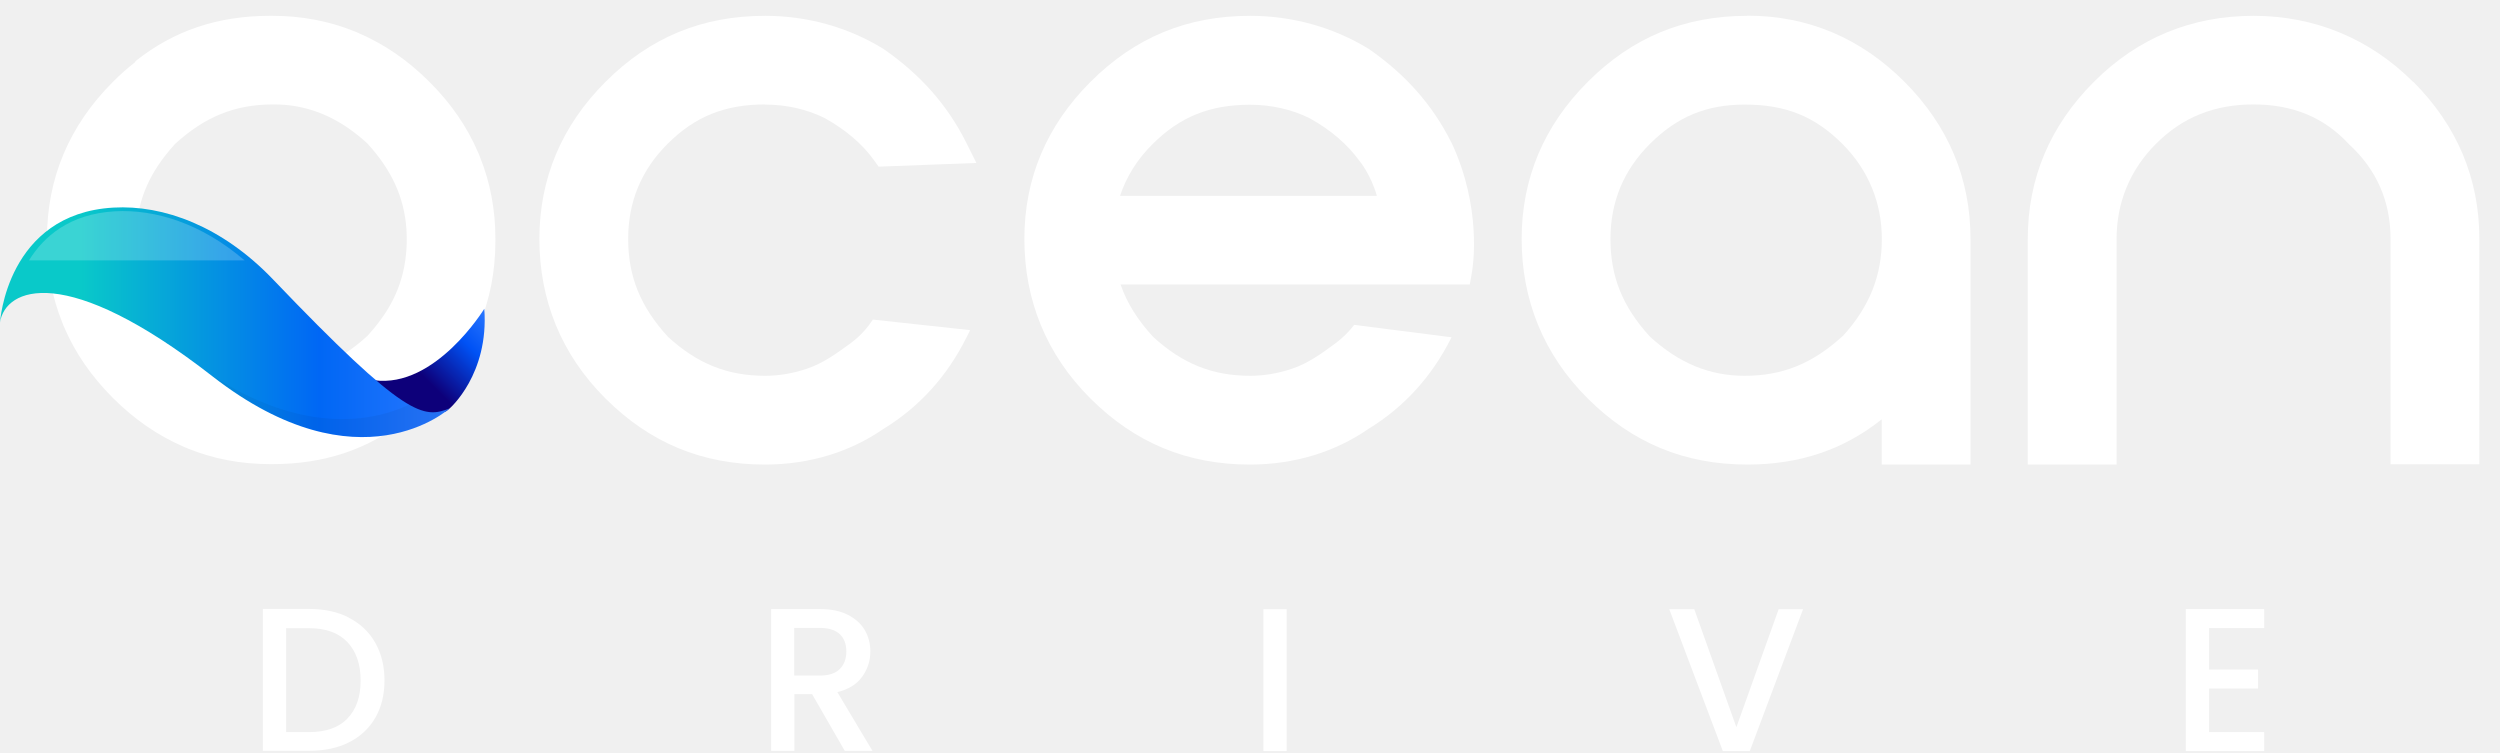
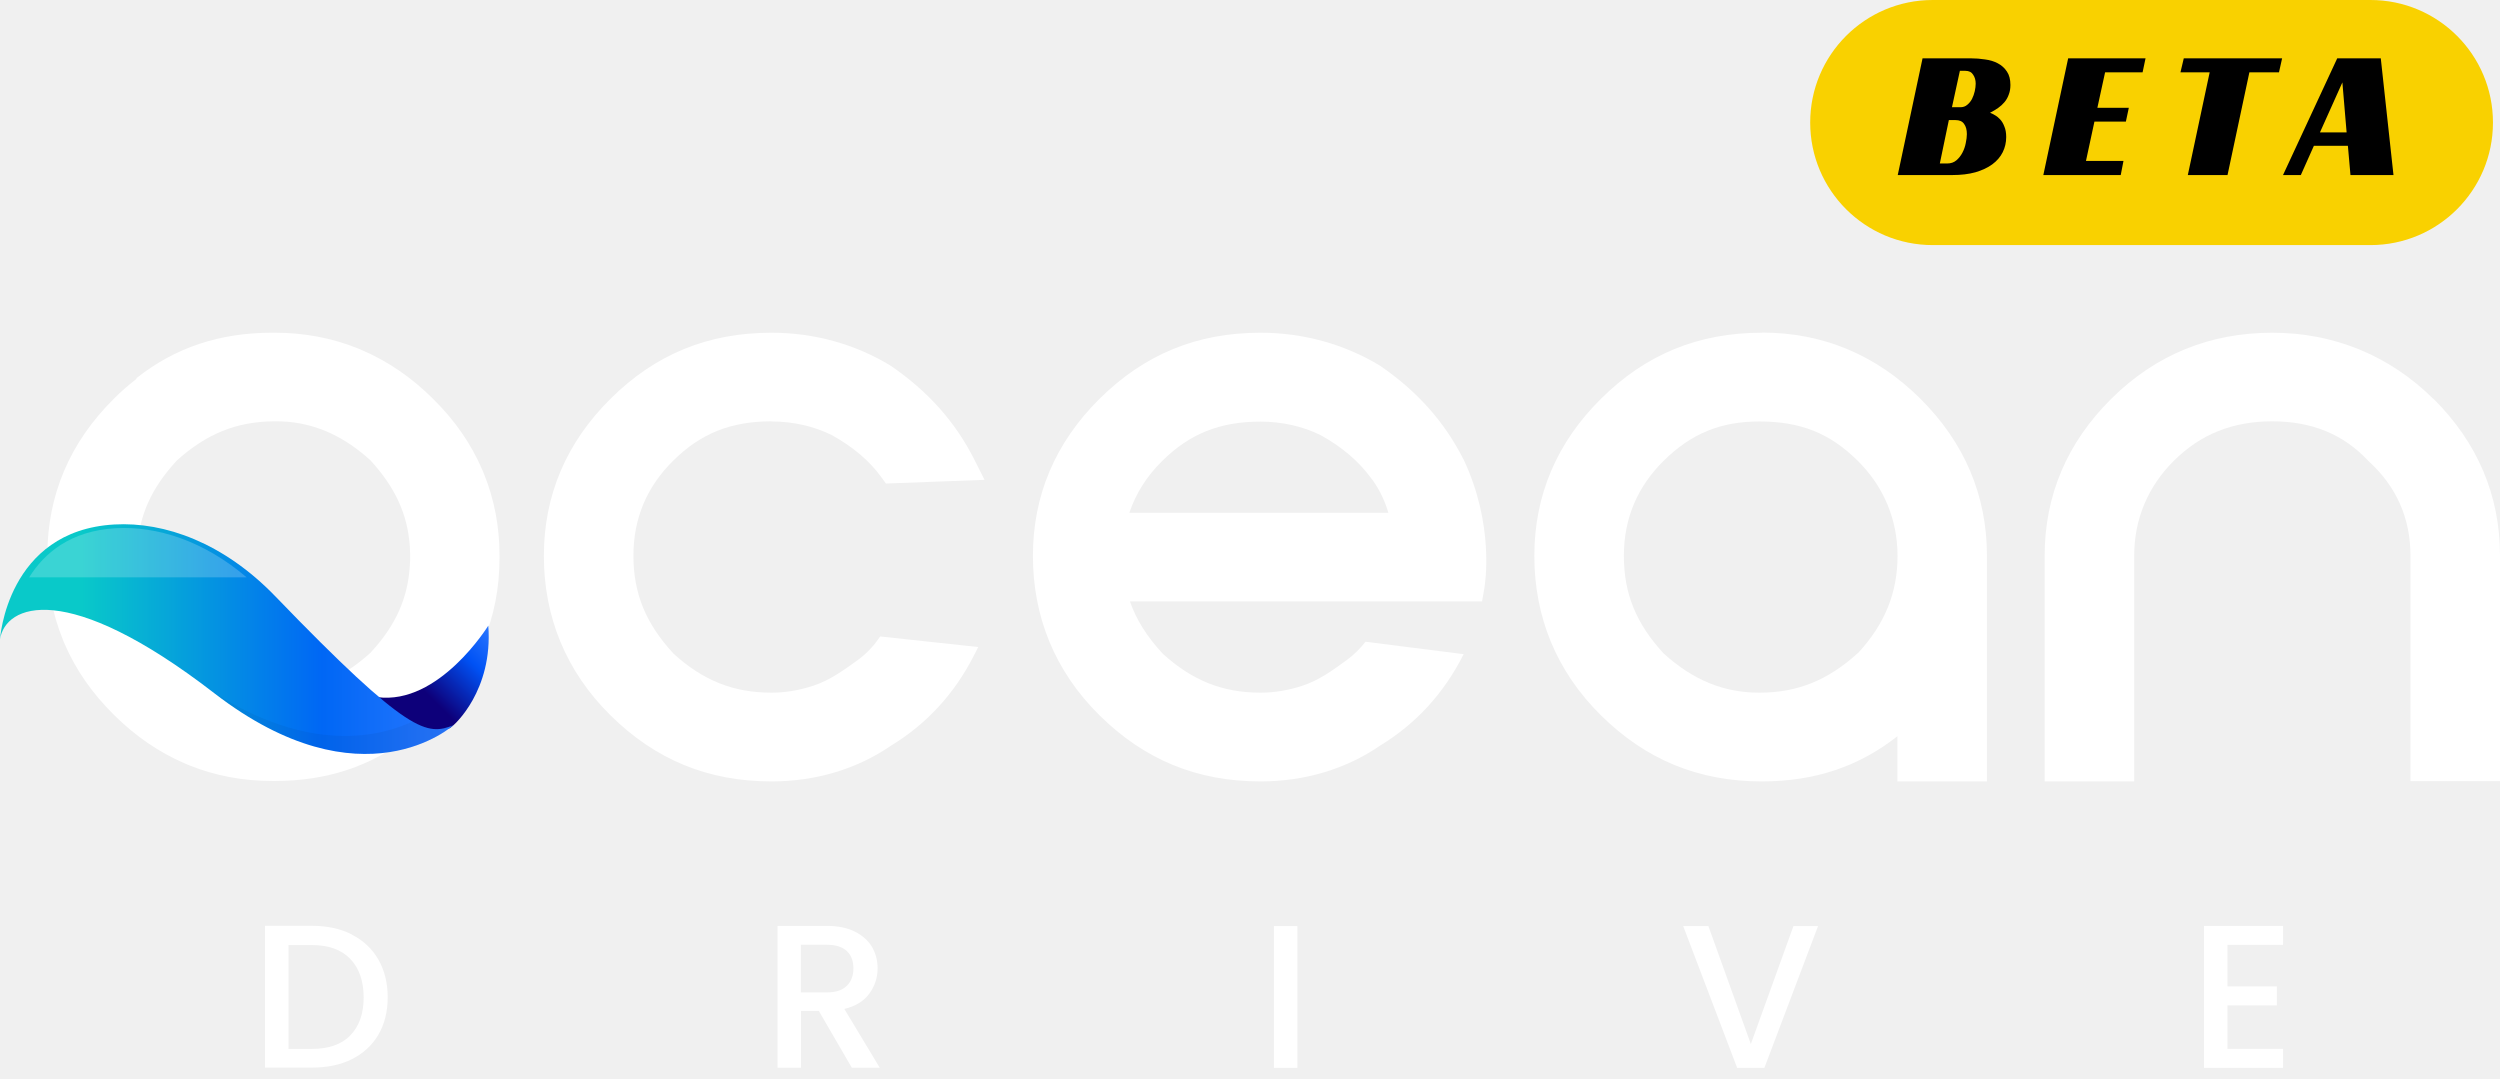
- <svg xmlns="http://www.w3.org/2000/svg" width="103" height="31" viewBox="0 0 103 31" fill="none">
-   <path d="M14.376 25.453C14.847 25.694 15.205 26.035 15.458 26.476C15.711 26.923 15.841 27.44 15.841 28.034C15.841 28.628 15.711 29.145 15.458 29.58C15.205 30.015 14.841 30.35 14.376 30.585C13.911 30.82 13.364 30.932 12.741 30.932H10.829V25.089H12.741C13.364 25.089 13.911 25.206 14.376 25.447V25.453ZM14.311 29.604C14.676 29.233 14.858 28.71 14.858 28.04C14.858 27.37 14.676 26.835 14.311 26.453C13.947 26.071 13.423 25.882 12.741 25.882H11.788V30.162H12.741C13.423 30.162 13.947 29.98 14.311 29.609V29.604Z" fill="white" />
-   <path d="M34.805 30.937L33.458 28.597H32.728V30.937H31.77V25.094H33.787C34.234 25.094 34.617 25.17 34.928 25.329C35.24 25.488 35.469 25.693 35.628 25.958C35.781 26.222 35.858 26.516 35.858 26.84C35.858 27.222 35.746 27.569 35.522 27.88C35.299 28.192 34.958 28.403 34.499 28.515L35.946 30.937H34.805ZM32.728 27.833H33.787C34.146 27.833 34.416 27.745 34.599 27.563C34.781 27.386 34.869 27.139 34.869 26.84C34.869 26.54 34.781 26.299 34.599 26.128C34.416 25.958 34.146 25.87 33.781 25.87H32.722V27.827L32.728 27.833Z" fill="white" />
-   <path d="M53.01 25.1V30.943H52.051V25.1H53.01Z" fill="white" />
-   <path d="M74.286 25.1L72.092 30.943H70.98L68.774 25.1H69.804L71.539 29.961L73.28 25.1H74.292H74.286Z" fill="white" />
-   <path d="M91.014 25.87V27.586H93.031V28.368H91.014V30.161H93.284V30.943H90.055V25.094H93.284V25.876H91.014V25.87Z" fill="white" />
-   <path d="M20.41 9.829C20.41 8.641 20.198 7.524 19.781 6.484C19.763 6.437 19.746 6.396 19.728 6.348C19.716 6.325 19.71 6.307 19.699 6.284C19.246 5.226 18.581 4.256 17.687 3.368C16.805 2.486 15.846 1.828 14.799 1.375C14.764 1.358 14.728 1.346 14.699 1.328C14.664 1.317 14.628 1.299 14.593 1.287C13.546 0.864 12.416 0.652 11.222 0.652C11.205 0.652 11.187 0.652 11.169 0.652C11.152 0.652 11.134 0.652 11.117 0.652C8.975 0.652 7.158 1.264 5.587 2.516L5.564 2.563C5.252 2.81 4.946 3.074 4.652 3.374C2.846 5.179 1.935 7.354 1.935 9.834C1.935 9.87 1.935 9.899 1.935 9.934C1.935 11.128 2.146 12.245 2.564 13.285C2.582 13.332 2.599 13.373 2.617 13.42C2.629 13.444 2.635 13.461 2.646 13.485C3.099 14.543 3.764 15.507 4.658 16.401C5.54 17.282 6.499 17.941 7.54 18.393C7.576 18.411 7.611 18.423 7.646 18.44C7.681 18.452 7.717 18.464 7.746 18.482C8.793 18.905 9.922 19.122 11.122 19.122C11.14 19.122 11.158 19.122 11.175 19.122C11.193 19.122 11.211 19.122 11.228 19.122C13.369 19.122 15.187 18.511 16.758 17.259L16.781 17.212C17.093 16.965 17.399 16.7 17.693 16.401C19.499 14.596 20.41 12.421 20.41 9.94C20.41 9.905 20.41 9.876 20.41 9.84V9.829ZM16.746 10.252C16.663 11.592 16.169 12.703 15.175 13.796C15.163 13.808 15.158 13.82 15.146 13.832C13.922 14.949 12.693 15.448 11.164 15.46C11.134 15.46 11.105 15.46 11.069 15.46C10.917 15.46 10.764 15.454 10.617 15.442C10.593 15.442 10.569 15.442 10.546 15.437C9.334 15.313 8.258 14.802 7.223 13.855C6.211 12.75 5.705 11.639 5.611 10.31C5.605 10.211 5.599 10.105 5.599 9.999C5.599 9.964 5.599 9.928 5.599 9.893C5.599 9.84 5.599 9.787 5.599 9.734C5.599 9.658 5.605 9.582 5.611 9.511C5.693 8.171 6.187 7.066 7.181 5.966C7.193 5.955 7.199 5.943 7.211 5.931C8.434 4.814 9.664 4.315 11.193 4.303C11.222 4.303 11.252 4.303 11.287 4.303C11.44 4.303 11.593 4.309 11.74 4.32C11.764 4.32 11.787 4.32 11.811 4.326C13.022 4.45 14.099 4.961 15.134 5.908C16.14 7.013 16.652 8.118 16.746 9.452C16.752 9.558 16.758 9.658 16.758 9.764C16.758 9.799 16.758 9.834 16.758 9.864C16.758 9.917 16.758 9.97 16.758 10.028C16.758 10.105 16.752 10.181 16.746 10.252Z" fill="white" />
-   <path d="M15.412 15.666C17.941 16.013 19.953 12.721 19.953 12.721C20.153 15.419 18.529 16.824 18.529 16.824C18.476 16.871 18.429 16.912 18.376 16.947C17.735 17.177 17.141 17.153 15.412 15.666Z" fill="url(#paint0_linear_101_1113)" />
-   <path d="M18.523 16.824C18.523 16.824 14.817 20.222 8.758 15.508C2.7 10.787 0.218 11.857 0 13.285C0 13.285 0.276 8.806 4.67 8.553C6.735 8.436 9.141 9.312 11.247 11.51C16.746 17.259 17.452 17.247 18.529 16.824H18.523Z" fill="url(#paint1_linear_101_1113)" />
-   <path opacity="0.2" d="M1.194 10.728C1.8 9.746 2.864 8.812 4.735 8.706C6.405 8.612 8.317 9.217 10.076 10.728H1.194Z" fill="url(#paint2_linear_101_1113)" />
+ <svg xmlns="http://www.w3.org/2000/svg" width="102" height="44" viewBox="0 0 102 44" fill="none">
+   <path d="M14.355 38.133C14.825 38.372 15.183 38.71 15.436 39.146C15.688 39.589 15.818 40.101 15.818 40.689C15.818 41.277 15.688 41.789 15.436 42.22C15.183 42.65 14.819 42.982 14.355 43.215C13.891 43.448 13.345 43.558 12.722 43.558H10.813V37.773H12.722C13.345 37.773 13.891 37.889 14.355 38.127V38.133ZM14.291 42.243C14.655 41.876 14.837 41.358 14.837 40.695C14.837 40.031 14.655 39.501 14.291 39.123C13.927 38.745 13.404 38.558 12.722 38.558H11.771V42.796H12.722C13.404 42.796 13.927 42.615 14.291 42.249V42.243Z" fill="white" />
+   <path d="M34.754 43.563L33.409 41.247H32.681V43.563H31.724V37.777H33.738C34.185 37.777 34.566 37.853 34.878 38.01C35.189 38.167 35.418 38.371 35.577 38.633C35.729 38.895 35.806 39.186 35.806 39.506C35.806 39.885 35.694 40.228 35.471 40.536C35.248 40.845 34.907 41.054 34.449 41.165L35.894 43.563H34.754ZM32.681 40.49H33.738C34.096 40.49 34.367 40.403 34.549 40.222C34.731 40.047 34.819 39.803 34.819 39.506C34.819 39.209 34.731 38.971 34.549 38.802C34.367 38.633 34.096 38.546 33.732 38.546H32.675V40.484L32.681 40.49Z" fill="white" />
+   <path d="M52.933 37.783V43.569H51.976V37.783H52.933Z" fill="white" />
+   <path d="M74.177 37.783L71.987 43.569H70.876L68.674 37.783H69.702L71.434 42.597L73.173 37.783H74.183H74.177Z" fill="white" />
+   <path d="M90.881 38.546V40.245H92.896V41.02H90.881V42.795H93.148V43.569H89.924V37.777H93.148V38.551H90.881V38.546Z" fill="white" />
+   <path d="M20.38 22.662C20.38 21.486 20.169 20.38 19.752 19.349C19.734 19.303 19.717 19.262 19.699 19.216C19.687 19.192 19.681 19.175 19.67 19.152C19.218 18.104 18.554 17.143 17.661 16.265C16.78 15.391 15.823 14.739 14.777 14.291C14.742 14.274 14.707 14.262 14.677 14.245C14.642 14.233 14.607 14.216 14.572 14.204C13.526 13.785 12.398 13.575 11.206 13.575C11.188 13.575 11.171 13.575 11.153 13.575C11.136 13.575 11.118 13.575 11.1 13.575C8.962 13.575 7.147 14.181 5.579 15.42L5.556 15.467C5.244 15.711 4.939 15.973 4.645 16.27C2.842 18.057 1.932 20.211 1.932 22.668C1.932 22.702 1.932 22.732 1.932 22.766C1.932 23.948 2.143 25.054 2.56 26.084C2.578 26.131 2.595 26.172 2.613 26.218C2.625 26.241 2.631 26.259 2.642 26.282C3.095 27.33 3.758 28.285 4.651 29.169C5.532 30.043 6.49 30.695 7.529 31.143C7.564 31.16 7.6 31.172 7.635 31.189C7.67 31.201 7.705 31.213 7.735 31.23C8.78 31.649 9.908 31.864 11.106 31.864C11.124 31.864 11.141 31.864 11.159 31.864C11.177 31.864 11.194 31.864 11.212 31.864C13.35 31.864 15.165 31.259 16.733 30.019L16.756 29.973C17.068 29.728 17.373 29.466 17.667 29.169C19.47 27.382 20.38 25.229 20.38 22.772C20.38 22.737 20.38 22.708 20.38 22.673V22.662ZM16.721 23.081C16.639 24.408 16.146 25.508 15.153 26.591C15.141 26.602 15.135 26.614 15.124 26.626C13.902 27.732 12.674 28.226 11.147 28.238C11.118 28.238 11.088 28.238 11.053 28.238C10.9 28.238 10.748 28.232 10.601 28.221C10.578 28.221 10.554 28.221 10.53 28.215C9.321 28.093 8.246 27.586 7.212 26.649C6.202 25.555 5.697 24.454 5.603 23.139C5.597 23.04 5.591 22.935 5.591 22.83C5.591 22.796 5.591 22.761 5.591 22.726C5.591 22.673 5.591 22.621 5.591 22.569C5.591 22.493 5.597 22.417 5.603 22.347C5.685 21.02 6.178 19.926 7.171 18.837C7.183 18.826 7.188 18.814 7.2 18.802C8.422 17.696 9.649 17.202 11.177 17.19C11.206 17.19 11.235 17.19 11.271 17.19C11.423 17.19 11.576 17.196 11.723 17.207C11.746 17.207 11.77 17.207 11.793 17.213C13.003 17.335 14.078 17.842 15.112 18.779C16.116 19.873 16.627 20.968 16.721 22.289C16.727 22.394 16.733 22.493 16.733 22.598C16.733 22.633 16.733 22.668 16.733 22.697C16.733 22.749 16.733 22.801 16.733 22.86C16.733 22.935 16.727 23.011 16.721 23.081Z" fill="white" />
+   <path d="M15.389 28.442C17.914 28.785 19.923 25.525 19.923 25.525C20.123 28.197 18.502 29.588 18.502 29.588C18.449 29.635 18.402 29.676 18.349 29.711C17.709 29.938 17.116 29.914 15.389 28.442Z" fill="url(#paint0_linear_983_3882)" />
+   <path d="M18.496 29.589C18.496 29.589 14.796 32.953 8.746 28.285C2.696 23.611 0.217 24.67 0 26.085C0 26.085 0.276 21.649 4.664 21.399C6.725 21.282 9.127 22.15 11.23 24.327C16.722 30.02 17.427 30.008 18.502 29.589H18.496Z" fill="url(#paint1_linear_983_3882)" />
+   <path opacity="0.2" d="M1.191 23.554C1.796 22.582 2.859 21.656 4.727 21.551C6.395 21.458 8.304 22.058 10.06 23.554H1.191Z" fill="url(#paint2_linear_983_3882)" />
  <g style="mix-blend-mode:multiply">
-     <path d="M8.634 15.406C12.675 18.069 15.616 17.264 16.858 16.67C17.64 17.111 18.046 17.005 18.528 16.817C18.528 16.817 14.822 20.215 8.764 15.5C8.723 15.465 8.681 15.436 8.634 15.406Z" fill="#F4F4F4" />
+     <path d="M8.622 28.185C12.657 30.821 15.594 30.024 16.833 29.436C17.614 29.873 18.02 29.768 18.501 29.582C18.501 29.582 14.801 32.946 8.751 28.278C8.71 28.243 8.669 28.214 8.622 28.185Z" fill="#F4F4F4" />
  </g>
-   <path d="M31.522 4.309C32.399 4.309 33.252 4.503 33.981 4.867C34.846 5.349 35.528 5.931 36.005 6.595L36.199 6.866L40.228 6.713L39.804 5.866C39.034 4.332 37.928 3.074 36.399 2.016C34.952 1.123 33.263 0.652 31.522 0.652C28.928 0.652 26.775 1.54 24.946 3.374C23.14 5.179 22.223 7.354 22.223 9.846C22.223 12.339 23.111 14.59 24.946 16.418C26.781 18.246 28.928 19.14 31.522 19.14C33.328 19.14 35.016 18.628 36.399 17.67C37.869 16.771 39.01 15.513 39.804 13.932L39.969 13.602L35.963 13.167L35.875 13.291C35.657 13.608 35.363 13.908 35.034 14.149C34.452 14.572 33.904 14.972 33.234 15.195C32.669 15.384 32.093 15.483 31.522 15.483C29.969 15.483 28.728 14.984 27.522 13.879C26.387 12.638 25.881 11.398 25.881 9.84C25.881 8.283 26.44 6.989 27.505 5.925C28.628 4.802 29.863 4.303 31.522 4.303V4.309Z" fill="white" />
-   <path d="M55.791 13.385C55.58 13.667 55.315 13.926 55.015 14.149C54.438 14.572 53.891 14.972 53.221 15.195C52.656 15.384 52.08 15.483 51.509 15.483C49.95 15.483 48.715 14.984 47.509 13.879C46.856 13.167 46.427 12.474 46.168 11.721H60.556L60.644 11.216C60.691 10.951 61.056 8.559 59.803 5.878L59.791 5.861C59.021 4.326 57.915 3.068 56.385 2.01C54.932 1.123 53.244 0.652 51.503 0.652C48.909 0.652 46.762 1.54 44.927 3.374C43.121 5.179 42.204 7.354 42.204 9.846C42.204 12.339 43.092 14.59 44.927 16.418C46.762 18.246 48.909 19.14 51.503 19.14C53.309 19.14 54.997 18.628 56.38 17.67C57.85 16.771 58.991 15.513 59.785 13.932L59.803 13.896M46.145 8.071C46.409 7.277 46.856 6.56 47.486 5.937C48.609 4.814 49.844 4.315 51.503 4.315C52.38 4.315 53.233 4.509 53.962 4.873C54.827 5.355 55.515 5.943 56.015 6.637C56.038 6.66 56.485 7.213 56.727 8.071H46.139H46.145Z" fill="white" />
-   <path d="M71.992 0.652C69.397 0.652 67.245 1.54 65.415 3.374C63.609 5.179 62.692 7.354 62.692 9.846C62.692 12.339 63.58 14.59 65.415 16.418C67.251 18.246 69.397 19.14 71.992 19.14C74.138 19.14 75.956 18.529 77.527 17.276V19.14H81.185V9.84C81.185 7.354 80.268 5.179 78.462 3.368C76.656 1.564 74.48 0.646 71.992 0.646V0.652ZM75.915 13.849C74.68 14.978 73.439 15.483 71.886 15.483C70.427 15.483 69.18 14.966 67.98 13.873C66.85 12.638 66.351 11.398 66.351 9.846C66.351 8.294 66.909 6.995 67.974 5.931C69.097 4.808 70.303 4.309 71.886 4.309C73.568 4.309 74.768 4.791 75.909 5.931C76.968 6.989 77.532 8.347 77.532 9.846C77.532 11.345 77.032 12.633 75.921 13.849H75.915Z" fill="white" />
-   <path d="M99.42 3.374C97.638 1.593 95.361 0.652 92.844 0.652C90.326 0.652 88.097 1.54 86.267 3.374C84.462 5.179 83.544 7.354 83.544 9.846V19.14H87.203V9.84C87.203 8.341 87.761 6.989 88.826 5.925C89.914 4.832 91.232 4.303 92.844 4.303C94.455 4.303 95.755 4.832 96.779 5.943C97.914 6.983 98.49 8.294 98.49 9.834V19.128H102.149V9.84C102.149 7.354 101.231 5.179 99.426 3.368L99.42 3.374Z" fill="white" />
+   <path d="M31.477 17.196C32.352 17.196 33.203 17.388 33.932 17.749C34.795 18.226 35.476 18.802 35.952 19.46L36.146 19.728L40.169 19.577L39.746 18.738C38.977 17.219 37.873 15.973 36.346 14.926C34.901 14.041 33.215 13.575 31.477 13.575C28.886 13.575 26.737 14.454 24.91 16.27C23.107 18.057 22.19 20.211 22.19 22.679C22.19 25.147 23.077 27.377 24.91 29.187C26.742 30.997 28.886 31.882 31.477 31.882C33.28 31.882 34.965 31.376 36.346 30.427C37.814 29.536 38.953 28.291 39.746 26.725L39.911 26.399L35.911 25.968L35.823 26.09C35.606 26.404 35.312 26.701 34.983 26.94C34.401 27.359 33.855 27.755 33.186 27.976C32.622 28.162 32.046 28.261 31.477 28.261C29.926 28.261 28.687 27.767 27.483 26.672C26.349 25.444 25.844 24.216 25.844 22.673C25.844 21.131 26.402 19.85 27.465 18.797C28.587 17.685 29.82 17.19 31.477 17.19V17.196Z" fill="white" />
+   <path d="M55.711 26.183C55.499 26.463 55.235 26.719 54.935 26.94C54.359 27.359 53.813 27.755 53.144 27.976C52.58 28.162 52.004 28.261 51.434 28.261C49.878 28.261 48.645 27.767 47.441 26.672C46.788 25.968 46.36 25.281 46.101 24.536H60.468L60.556 24.035C60.603 23.773 60.967 21.404 59.716 18.75L59.705 18.733C58.935 17.213 57.831 15.968 56.304 14.92C54.853 14.041 53.167 13.575 51.429 13.575C48.838 13.575 46.695 14.454 44.862 16.27C43.059 18.057 42.143 20.211 42.143 22.679C42.143 25.147 43.029 27.377 44.862 29.187C46.695 30.997 48.838 31.882 51.429 31.882C53.232 31.882 54.917 31.376 56.298 30.427C57.766 29.536 58.906 28.291 59.699 26.725L59.716 26.69M46.078 20.921C46.342 20.135 46.789 19.425 47.417 18.808C48.539 17.696 49.772 17.202 51.429 17.202C52.304 17.202 53.156 17.394 53.884 17.755C54.747 18.232 55.434 18.814 55.934 19.501C55.957 19.524 56.404 20.071 56.644 20.921H46.072H46.078Z" fill="white" />
+   <path d="M71.887 13.575C69.296 13.575 67.147 14.454 65.32 16.27C63.517 18.057 62.601 20.211 62.601 22.679C62.601 25.147 63.487 27.377 65.32 29.187C67.153 30.997 69.296 31.882 71.887 31.882C74.031 31.882 75.845 31.277 77.414 30.037V31.882H81.067V22.673C81.067 20.211 80.151 18.057 78.348 16.264C76.544 14.477 74.371 13.569 71.887 13.569V13.575ZM75.804 26.643C74.571 27.761 73.332 28.261 71.781 28.261C70.324 28.261 69.079 27.749 67.881 26.666C66.753 25.444 66.254 24.216 66.254 22.679C66.254 21.142 66.812 19.856 67.875 18.802C68.997 17.691 70.201 17.196 71.781 17.196C73.461 17.196 74.659 17.673 75.798 18.802C76.856 19.85 77.419 21.195 77.419 22.679C77.419 24.163 76.92 25.438 75.81 26.643H75.804Z" fill="white" />
+   <path d="M99.275 16.27C97.495 14.507 95.222 13.575 92.708 13.575C90.194 13.575 87.968 14.454 86.141 16.27C84.338 18.057 83.422 20.211 83.422 22.679V31.882H87.075V22.673C87.075 21.189 87.633 19.85 88.696 18.797C89.783 17.714 91.099 17.19 92.708 17.19C94.317 17.19 95.615 17.714 96.637 18.814C97.771 19.844 98.347 21.142 98.347 22.668V31.87H102V22.673C102 20.211 101.084 18.057 99.28 16.265L99.275 16.27Z" fill="white" />
+   <rect x="73.856" width="27.857" height="10" rx="5" fill="#F9D100" />
+   <path d="M97.654 7.142H95.899L95.794 5.95H94.406L93.874 7.142H93.147L95.359 2.38H97.136L97.654 7.142ZM94.654 5.402H95.742L95.569 3.362L94.654 5.402Z" fill="black" />
+   <path d="M92.983 2.95H91.775L90.883 7.142H89.263L90.155 2.95H88.963L89.098 2.38H93.11L92.983 2.95Z" fill="black" />
+   <path d="M84.381 2.38H87.538L87.418 2.95H85.888L85.573 4.397H86.856L86.736 4.96H85.453L85.108 6.565H86.638L86.526 7.142H83.368L84.381 2.38Z" fill="black" />
+   <path d="M82.025 3.467C82.025 3.612 82.003 3.742 81.958 3.857C81.918 3.972 81.86 4.075 81.785 4.165C81.71 4.255 81.623 4.335 81.523 4.405C81.423 4.475 81.313 4.54 81.193 4.6C81.248 4.62 81.313 4.652 81.388 4.697C81.463 4.737 81.535 4.795 81.605 4.87C81.675 4.945 81.733 5.042 81.778 5.162C81.828 5.277 81.853 5.42 81.853 5.59C81.853 5.815 81.805 6.022 81.71 6.212C81.615 6.402 81.473 6.567 81.283 6.707C81.098 6.842 80.868 6.95 80.593 7.03C80.323 7.105 80.01 7.142 79.655 7.142H77.428L78.44 2.38H80.413C80.608 2.38 80.8 2.395 80.99 2.425C81.185 2.45 81.358 2.502 81.508 2.582C81.663 2.662 81.788 2.775 81.883 2.92C81.978 3.06 82.025 3.242 82.025 3.467ZM79.985 4.375C80.095 4.375 80.188 4.342 80.263 4.277C80.343 4.212 80.408 4.132 80.458 4.037C80.508 3.937 80.545 3.832 80.57 3.722C80.595 3.607 80.608 3.505 80.608 3.415C80.608 3.27 80.573 3.147 80.503 3.047C80.438 2.942 80.333 2.89 80.188 2.89H79.963L79.64 4.375H79.985ZM79.445 6.67C79.595 6.67 79.72 6.627 79.82 6.542C79.92 6.457 80.003 6.352 80.068 6.227C80.133 6.102 80.178 5.972 80.203 5.837C80.233 5.697 80.248 5.575 80.248 5.47C80.248 5.295 80.21 5.157 80.135 5.057C80.065 4.952 79.95 4.9 79.79 4.9H79.513L79.145 6.67H79.445Z" fill="black" />
  <defs>
-     <linearGradient id="paint0_linear_101_1113" x1="16.482" y1="16.73" x2="20.221" y2="12.989" gradientUnits="userSpaceOnUse">
+     <linearGradient id="paint0_linear_983_3882" x1="16.458" y1="29.495" x2="20.16" y2="25.76" gradientUnits="userSpaceOnUse">
      <stop offset="0.29" stop-color="#0D007A" />
      <stop offset="0.71" stop-color="#0052F5" />
      <stop offset="1" stop-color="#2A77FF" />
    </linearGradient>
-     <linearGradient id="paint1_linear_101_1113" x1="0" y1="13.274" x2="18.523" y2="13.274" gradientUnits="userSpaceOnUse">
+     <linearGradient id="paint1_linear_983_3882" x1="0" y1="26.073" x2="18.496" y2="26.073" gradientUnits="userSpaceOnUse">
      <stop offset="0.18" stop-color="#09C9C9" />
      <stop offset="0.71" stop-color="#0067F5" />
      <stop offset="1" stop-color="#2A77FF" />
    </linearGradient>
-     <linearGradient id="paint2_linear_101_1113" x1="-0.37" y1="10.728" x2="-0.37" y2="8.7" gradientUnits="userSpaceOnUse">
+     <linearGradient id="paint2_linear_983_3882" x1="-0.37" y1="23.554" x2="-0.37" y2="21.546" gradientUnits="userSpaceOnUse">
      <stop offset="0.45" stop-color="white" />
      <stop offset="1" stop-color="white" />
    </linearGradient>
  </defs>
</svg>
